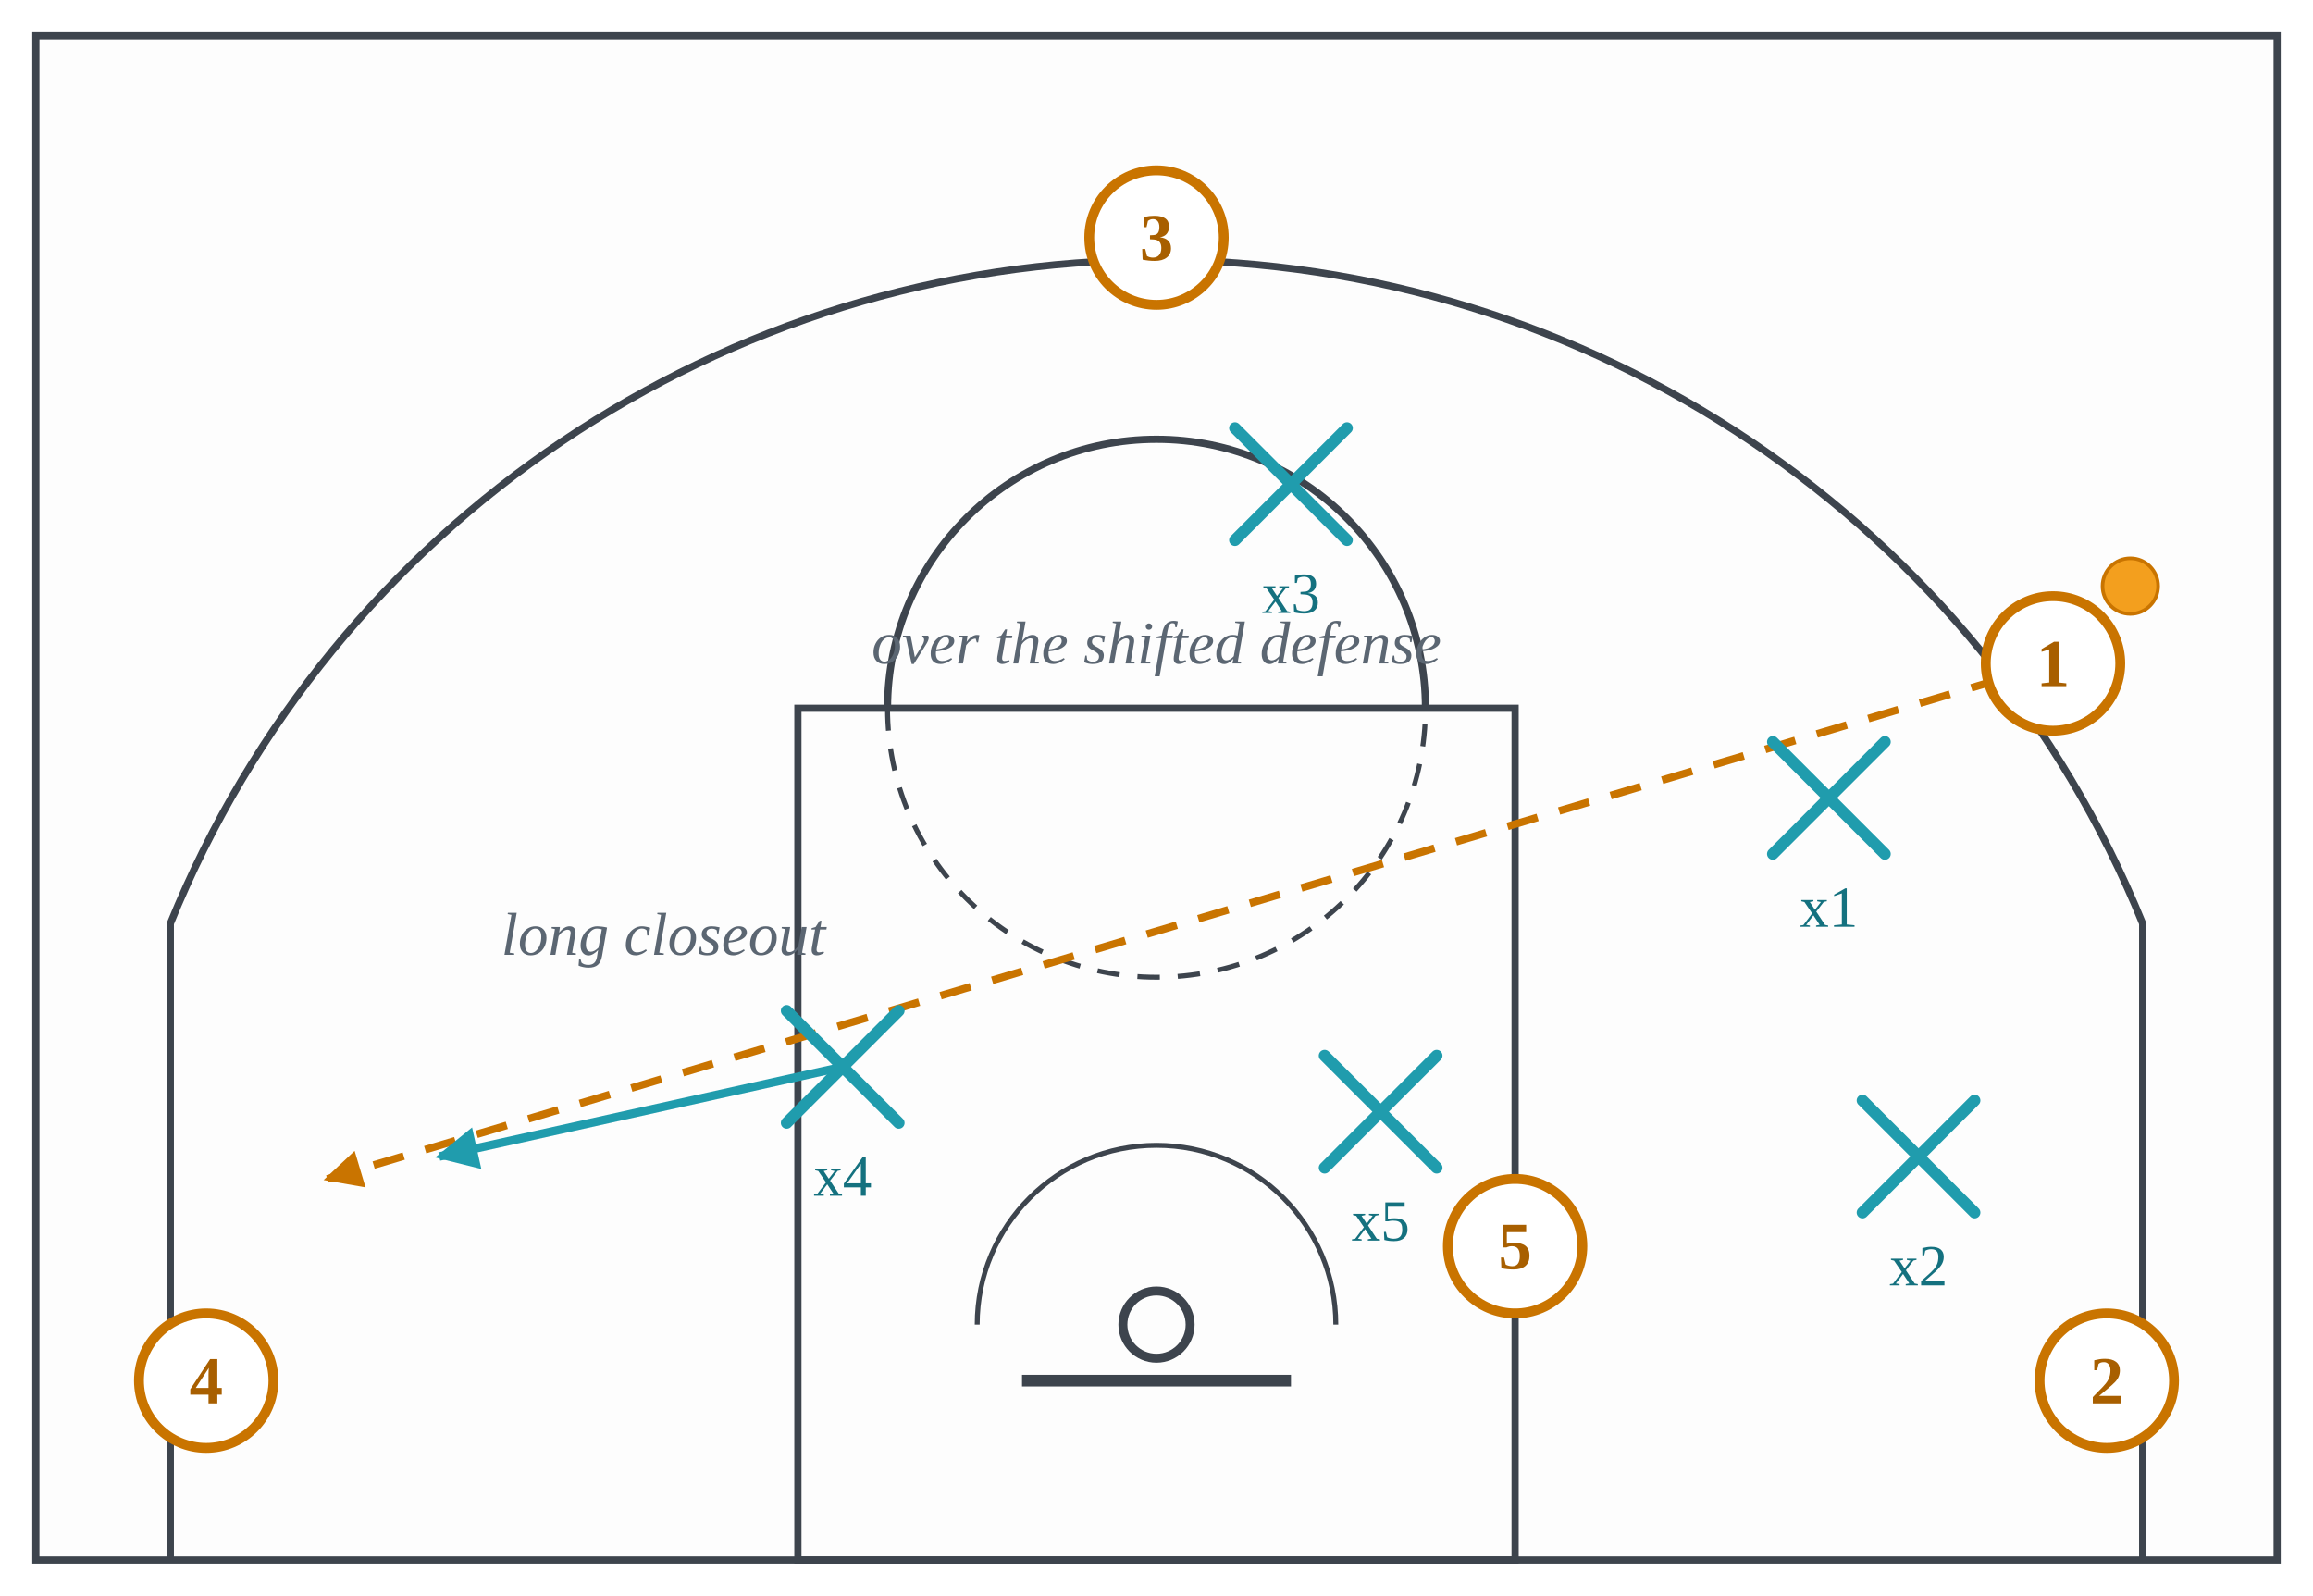
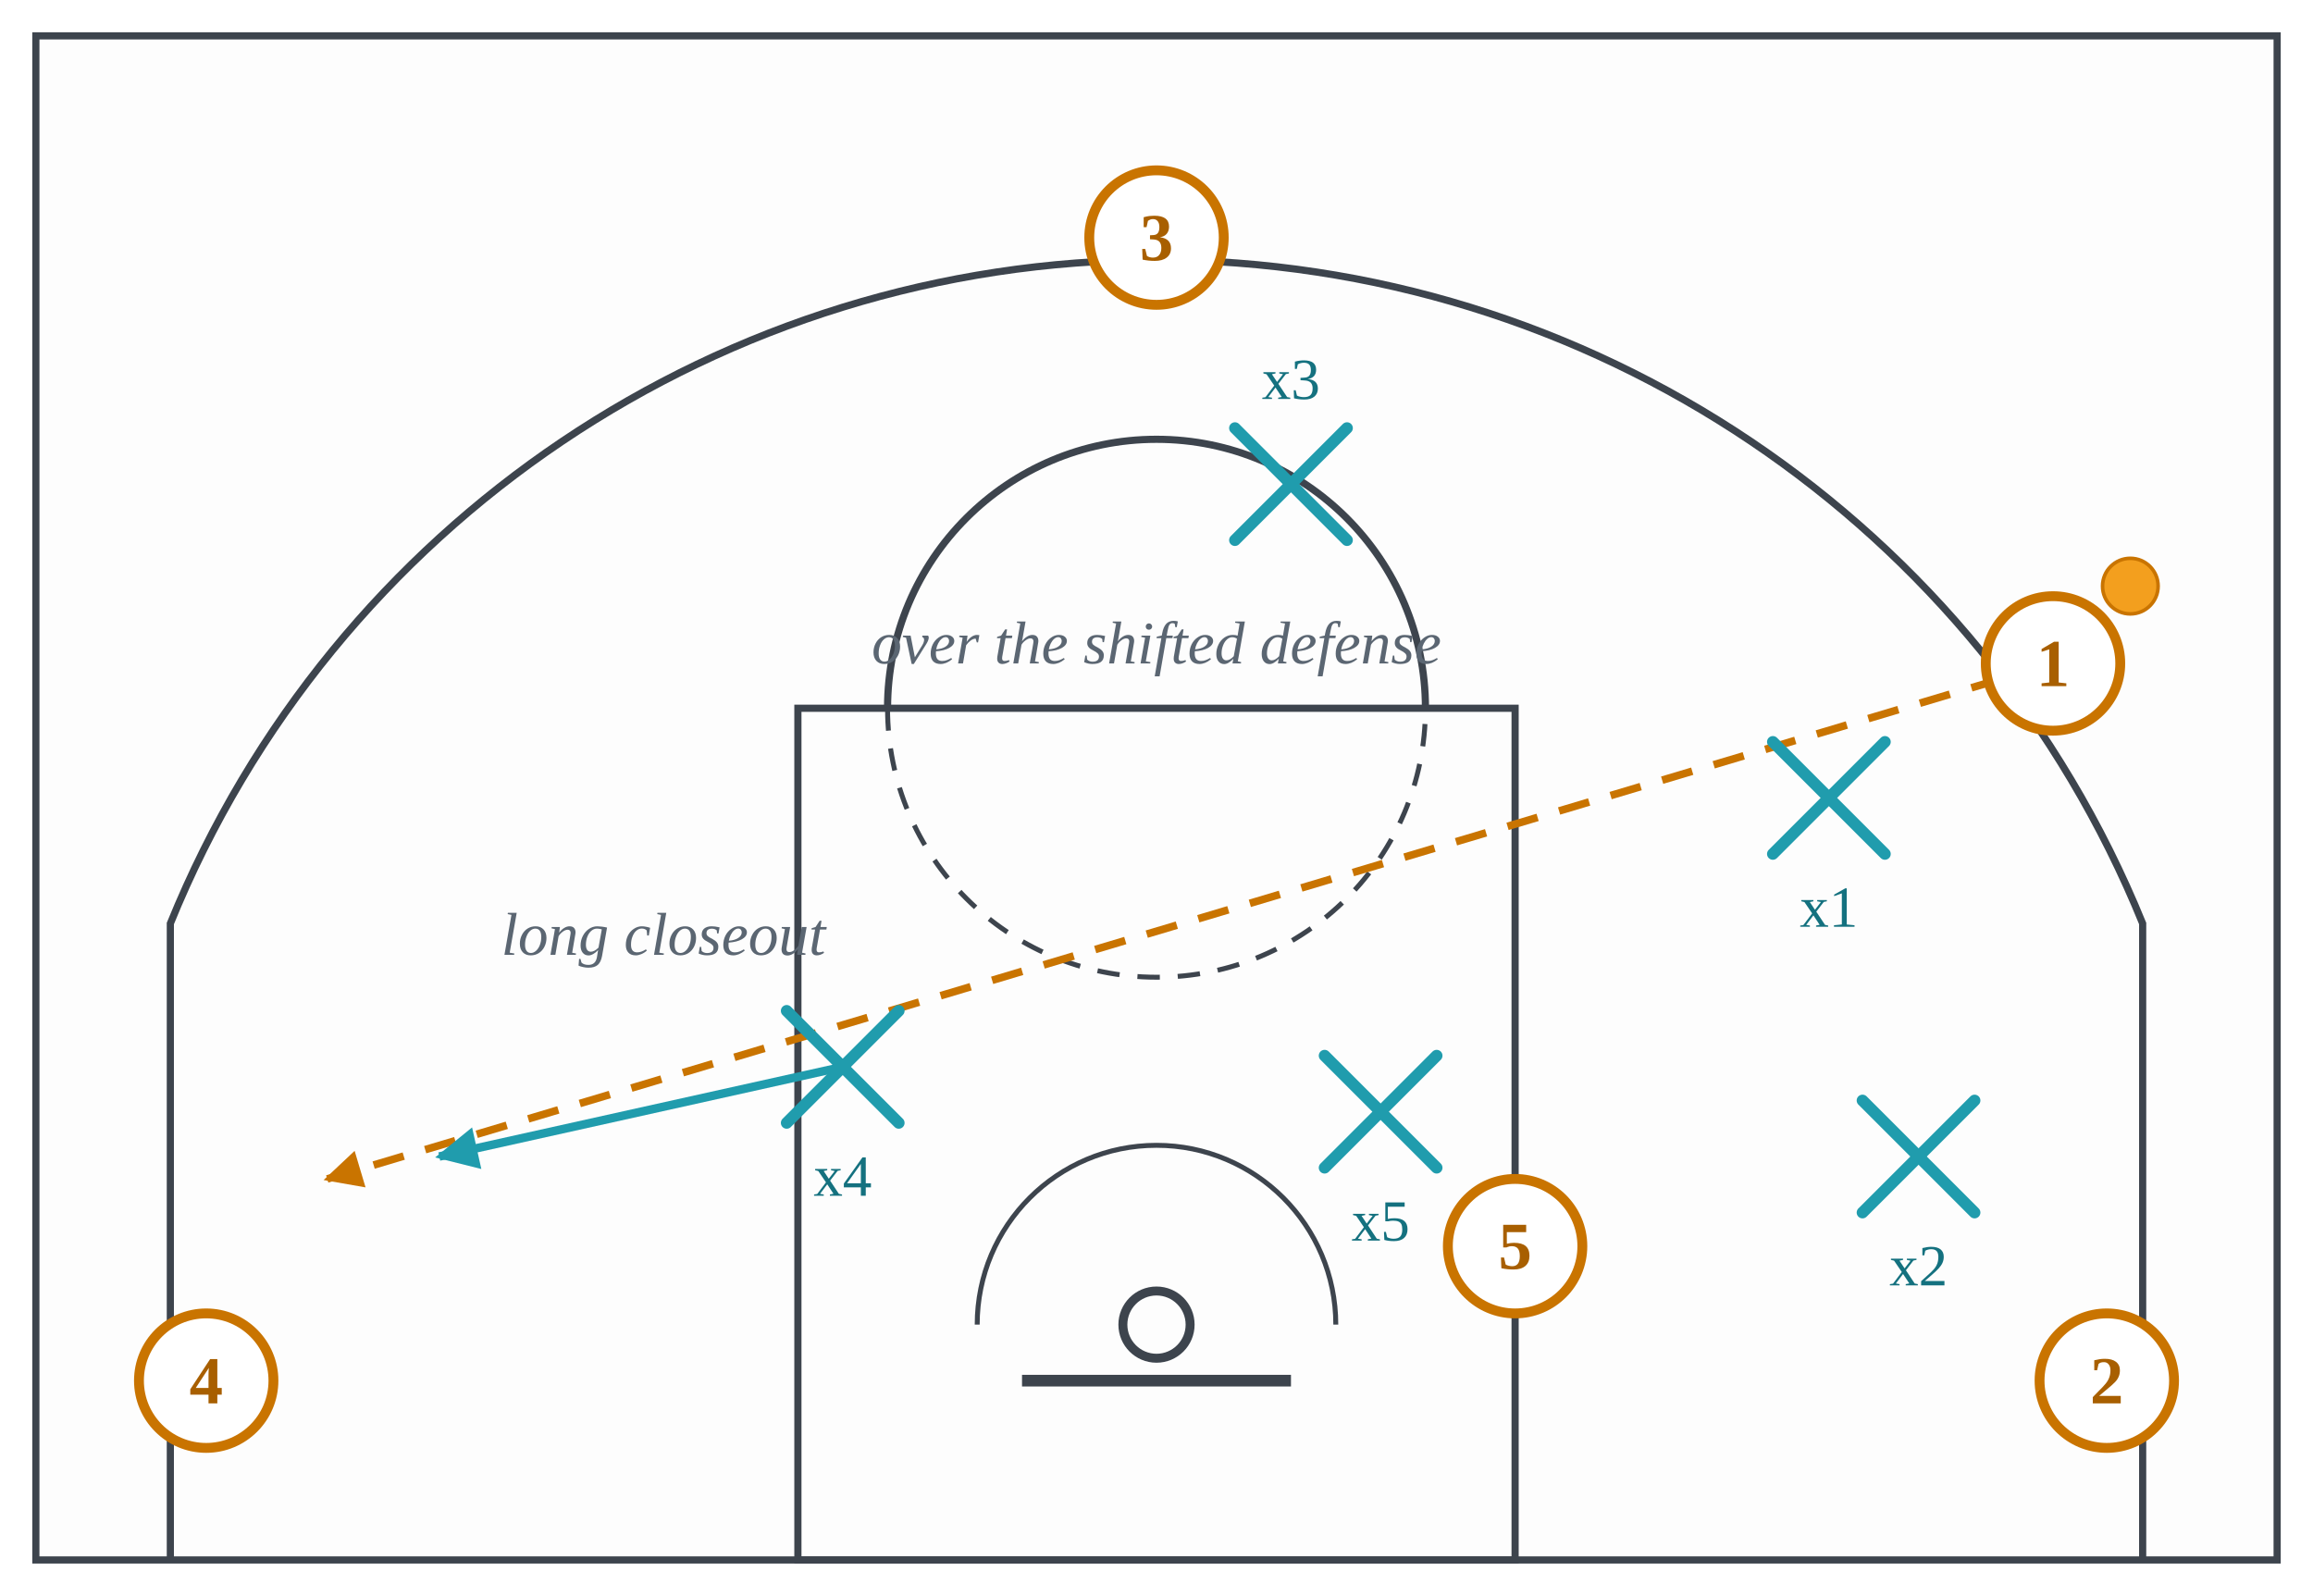
<svg xmlns="http://www.w3.org/2000/svg" viewBox="0 0 516.0 356.0" width="516.0" role="img" aria-label="The ball is on the right wing and the whole defense has shifted toward it. The pass goes across the court, over the top of two defenders, to the shooter in the left corner, skipping the players in between. The nearest defender to that corner has to close out from the middle of the paint." class="hd-court-svg">
  <defs>
    <marker id="hd-arrow-o" viewBox="0 0 10 10" refX="9" refY="5" markerWidth="5" markerHeight="5" orient="auto-start-reverse">
      <path d="M 0 0 L 10 5 L 0 10 z" fill="var(--hd-offense, #C97400)" />
    </marker>
    <marker id="hd-arrow-d" viewBox="0 0 10 10" refX="9" refY="5" markerWidth="5" markerHeight="5" orient="auto-start-reverse">
      <path d="M 0 0 L 10 5 L 0 10 z" fill="var(--hd-defense, #209CAD)" />
    </marker>
  </defs>
  <rect x="8.0" y="8.0" width="500.0" height="340.0" fill="var(--court-floor, #fdfdfd)" stroke="var(--court-line, #3d444d)" stroke-width="1.6" />
  <path d="M 38.0 348.0 L 38.0 206.02 A 237.5 237.5 0 0 1 478.0 206.02 L 478.0 348.0" stroke="var(--court-line, #3d444d)" fill="none" stroke-width="1.6" />
  <rect x="178.0" y="158.0" width="160.0" height="190.0" stroke="var(--court-line, #3d444d)" fill="none" stroke-width="1.6" />
  <path d="M 198.0 158.0 A 60.0 60.0 0 0 1 318.0 158.0" stroke="var(--court-line, #3d444d)" fill="none" stroke-width="1.6" />
  <path d="M 198.0 158.0 A 60.0 60.0 0 0 0 318.0 158.0" stroke="var(--court-line, #3d444d)" fill="none" stroke-width="1.1" stroke-dasharray="5 4" />
  <path d="M 218.0 295.5 A 40.0 40.0 0 0 1 298.0 295.5" stroke="var(--court-line, #3d444d)" fill="none" stroke-width="1.1" />
  <line x1="228.0" y1="308.0" x2="288.0" y2="308.0" stroke="var(--court-line, #3d444d)" stroke-width="2.6" />
  <circle cx="258.0" cy="295.5" r="7.5" stroke="var(--court-line, #3d444d)" fill="none" stroke-width="2" />
  <line x1="458.0" y1="148.0" x2="73.0" y2="263.0" stroke="var(--hd-offense, #C97400)" fill="none" marker-end="url(#hd-arrow-o)" stroke-width="1.7" stroke-dasharray="7 5" />
  <line x1="188.0" y1="238.0" x2="98.0" y2="258.0" stroke="var(--hd-defense, #209CAD)" fill="none" marker-end="url(#hd-arrow-d)" stroke-width="1.9" />
  <circle cx="458.0" cy="148.0" r="15.0" fill="var(--court-floor, #fff)" stroke="var(--hd-offense, #C97400)" stroke-width="2.2" />
  <text x="458.0" y="148.0" text-anchor="middle" dominant-baseline="central" font-size="15.0" font-weight="600" fill="var(--hd-offense-ink, #A85F00)">1</text>
  <circle cx="475.25" cy="130.75" r="6.2" fill="#F39F1E" stroke="var(--hd-offense, #C97400)" stroke-width="0.8" />
  <circle cx="470.0" cy="308.0" r="15.0" fill="var(--court-floor, #fff)" stroke="var(--hd-offense, #C97400)" stroke-width="2.2" />
  <text x="470.0" y="308.0" text-anchor="middle" dominant-baseline="central" font-size="15.0" font-weight="600" fill="var(--hd-offense-ink, #A85F00)">2</text>
  <circle cx="258.0" cy="53.0" r="15.0" fill="var(--court-floor, #fff)" stroke="var(--hd-offense, #C97400)" stroke-width="2.2" />
  <text x="258.0" y="53.0" text-anchor="middle" dominant-baseline="central" font-size="15.0" font-weight="600" fill="var(--hd-offense-ink, #A85F00)">3</text>
  <circle cx="46.0" cy="308.0" r="15.0" fill="var(--court-floor, #fff)" stroke="var(--hd-offense, #C97400)" stroke-width="2.2" />
  <text x="46.0" y="308.0" text-anchor="middle" dominant-baseline="central" font-size="15.0" font-weight="600" fill="var(--hd-offense-ink, #A85F00)">4</text>
  <circle cx="338.0" cy="278.0" r="15.0" fill="var(--court-floor, #fff)" stroke="var(--hd-offense, #C97400)" stroke-width="2.2" />
  <text x="338.0" y="278.0" text-anchor="middle" dominant-baseline="central" font-size="15.0" font-weight="600" fill="var(--hd-offense-ink, #A85F00)">5</text>
  <line x1="395.5" y1="165.5" x2="420.5" y2="190.5" stroke="var(--hd-defense, #209CAD)" stroke-width="2.6" stroke-linecap="round" />
  <line x1="395.5" y1="190.5" x2="420.5" y2="165.5" stroke="var(--hd-defense, #209CAD)" stroke-width="2.6" stroke-linecap="round" />
  <text x="408.0" y="206.75" text-anchor="middle" font-size="13.0" fill="var(--hd-defense-ink, #14717F)">x1</text>
  <line x1="415.5" y1="245.5" x2="440.5" y2="270.5" stroke="var(--hd-defense, #209CAD)" stroke-width="2.6" stroke-linecap="round" />
  <line x1="415.5" y1="270.5" x2="440.5" y2="245.5" stroke="var(--hd-defense, #209CAD)" stroke-width="2.6" stroke-linecap="round" />
  <text x="428.0" y="286.75" text-anchor="middle" font-size="13.0" fill="var(--hd-defense-ink, #14717F)">x2</text>
  <line x1="275.5" y1="95.5" x2="300.5" y2="120.5" stroke="var(--hd-defense, #209CAD)" stroke-width="2.6" stroke-linecap="round" />
  <line x1="275.5" y1="120.5" x2="300.5" y2="95.5" stroke="var(--hd-defense, #209CAD)" stroke-width="2.6" stroke-linecap="round" />
-   <text x="288.0" y="136.75" text-anchor="middle" font-size="13.0" fill="var(--hd-defense-ink, #14717F)">x3</text>
+   <text x="288.0" y="89.0" text-anchor="middle" font-size="13.0" fill="var(--hd-defense-ink, #14717F)">x3</text>
  <line x1="175.5" y1="225.5" x2="200.5" y2="250.5" stroke="var(--hd-defense, #209CAD)" stroke-width="2.6" stroke-linecap="round" />
  <line x1="175.5" y1="250.5" x2="200.5" y2="225.5" stroke="var(--hd-defense, #209CAD)" stroke-width="2.6" stroke-linecap="round" />
  <text x="188.0" y="266.75" text-anchor="middle" font-size="13.0" fill="var(--hd-defense-ink, #14717F)">x4</text>
  <line x1="295.5" y1="235.5" x2="320.5" y2="260.5" stroke="var(--hd-defense, #209CAD)" stroke-width="2.6" stroke-linecap="round" />
  <line x1="295.5" y1="260.5" x2="320.5" y2="235.5" stroke="var(--hd-defense, #209CAD)" stroke-width="2.6" stroke-linecap="round" />
  <text x="308.0" y="276.75" text-anchor="middle" font-size="13.0" fill="var(--hd-defense-ink, #14717F)">x5</text>
  <text x="258.0" y="148.0" text-anchor="middle" font-size="13.5" font-style="italic" fill="var(--hd-muted, #5b6672)">over the shifted defense</text>
  <text x="148.0" y="213.0" text-anchor="middle" font-size="13.5" font-style="italic" fill="var(--hd-muted, #5b6672)">long closeout</text>
</svg>
